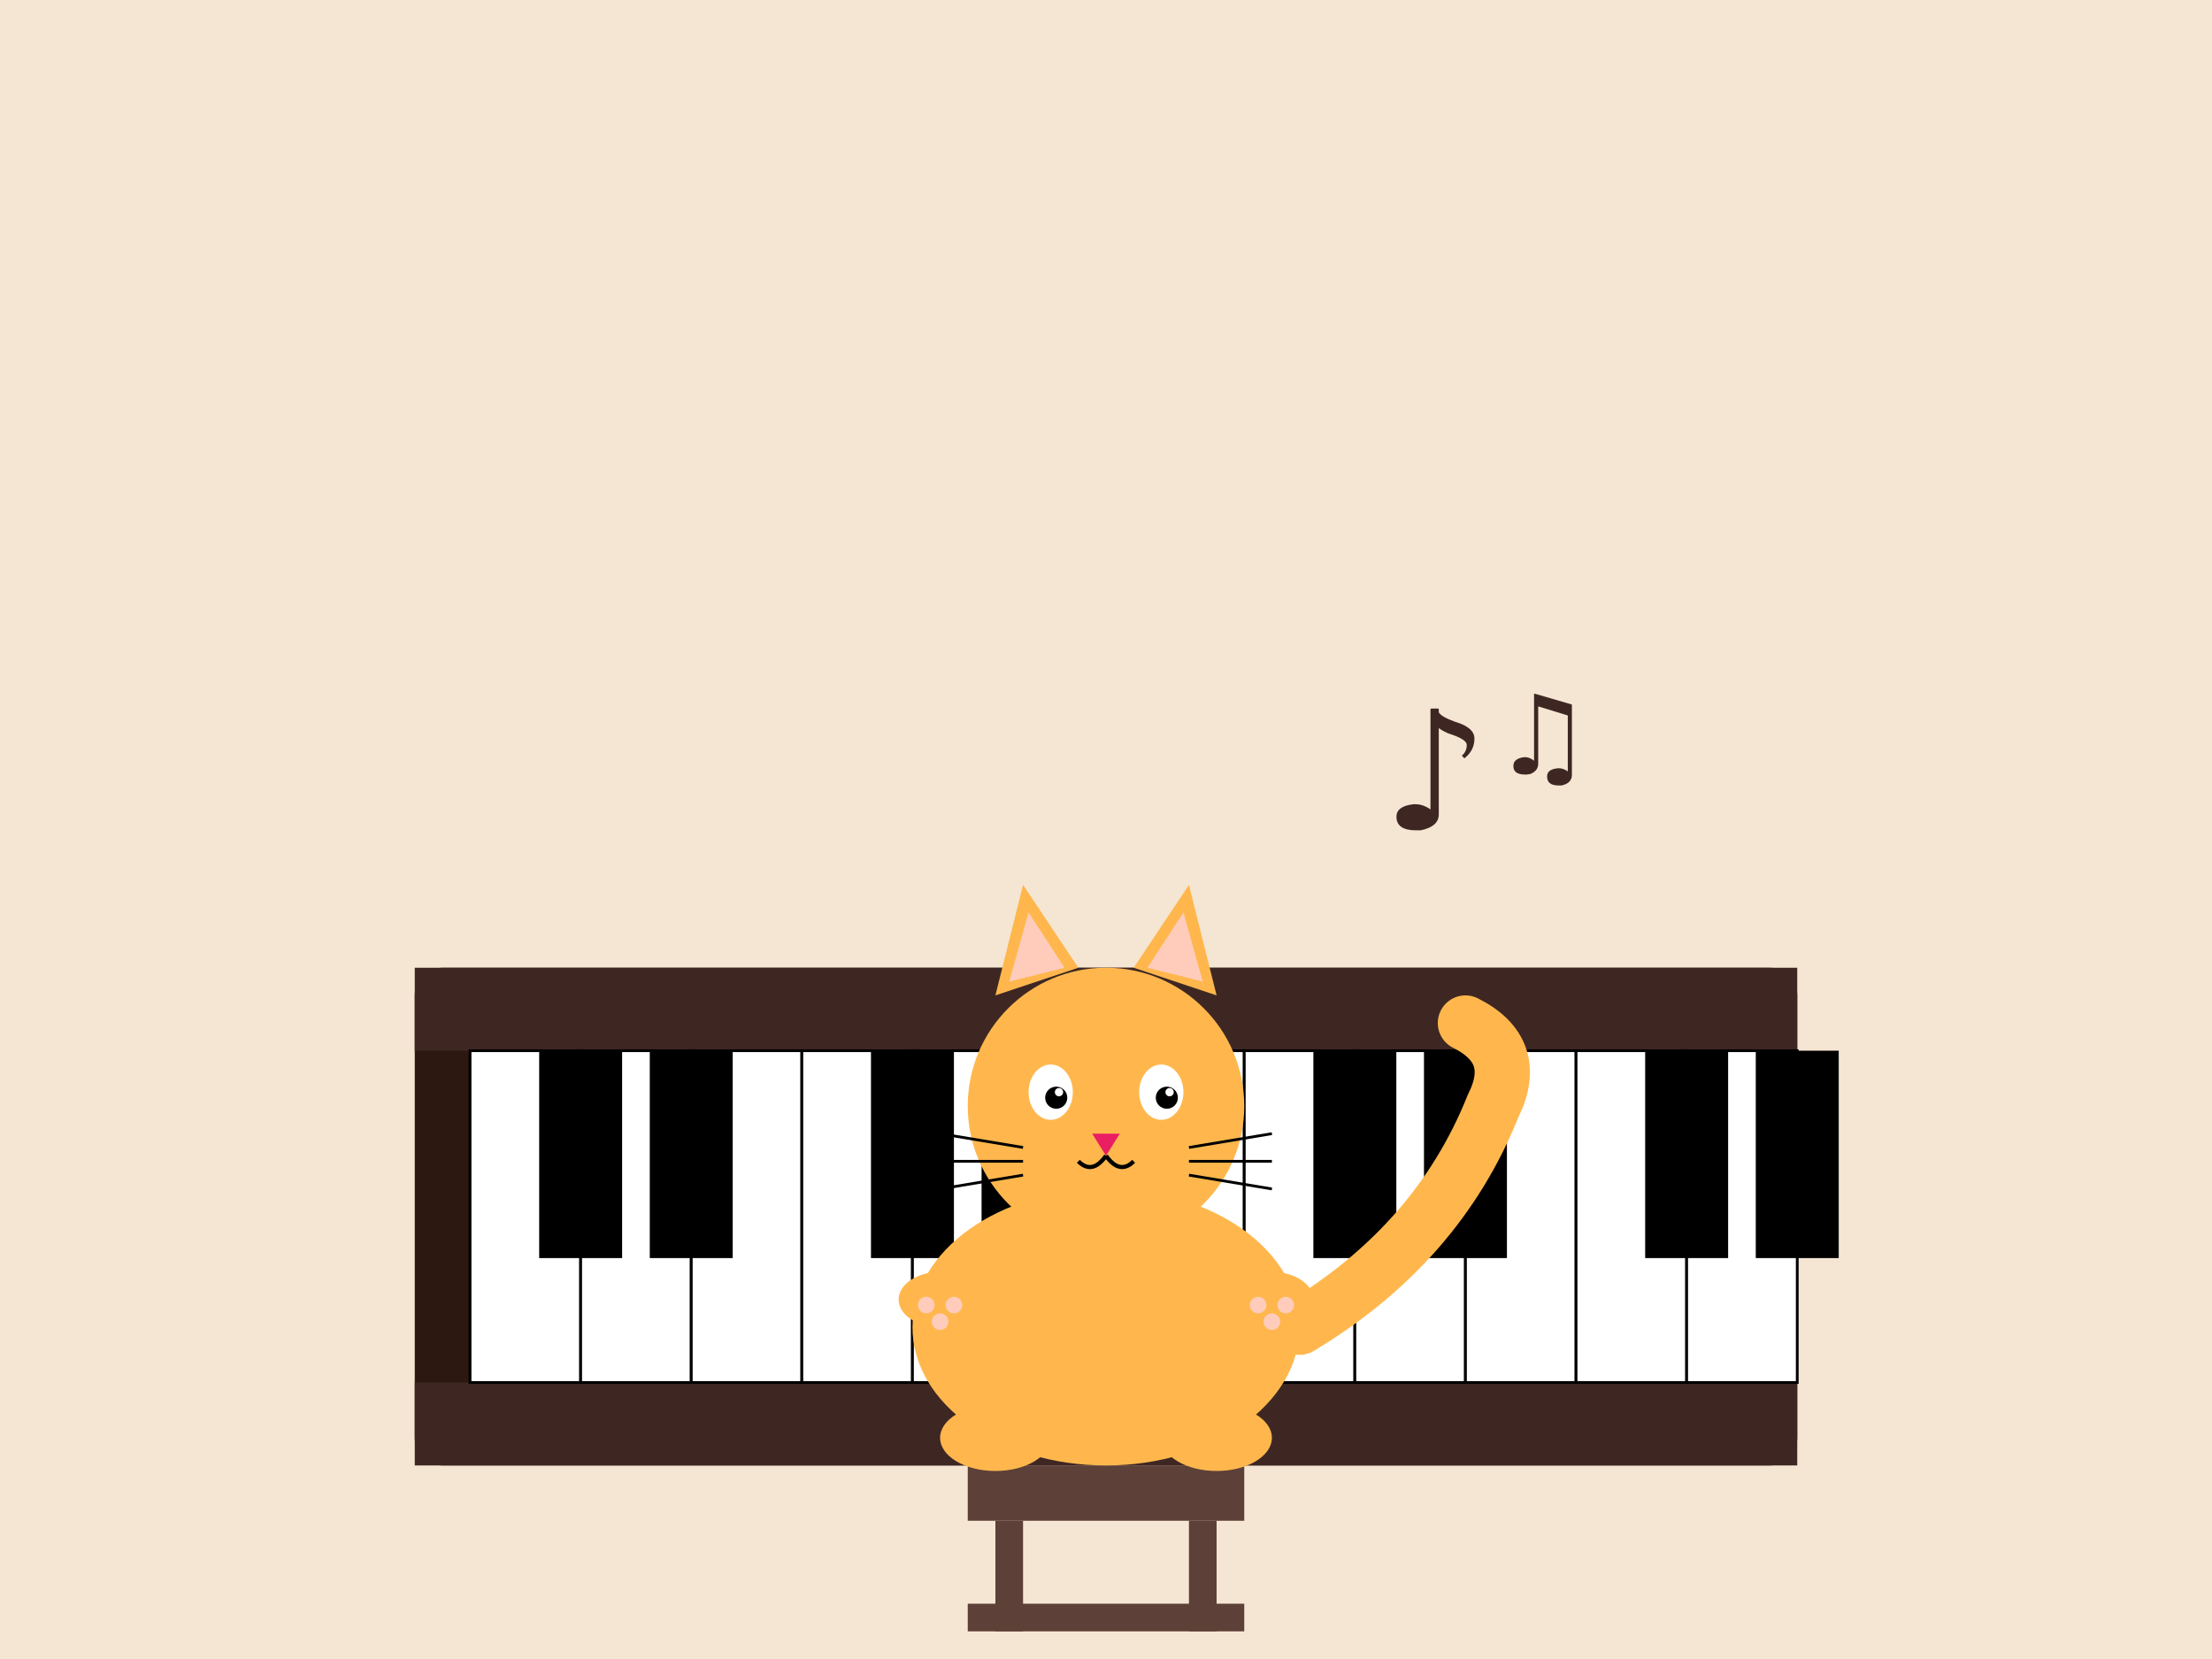
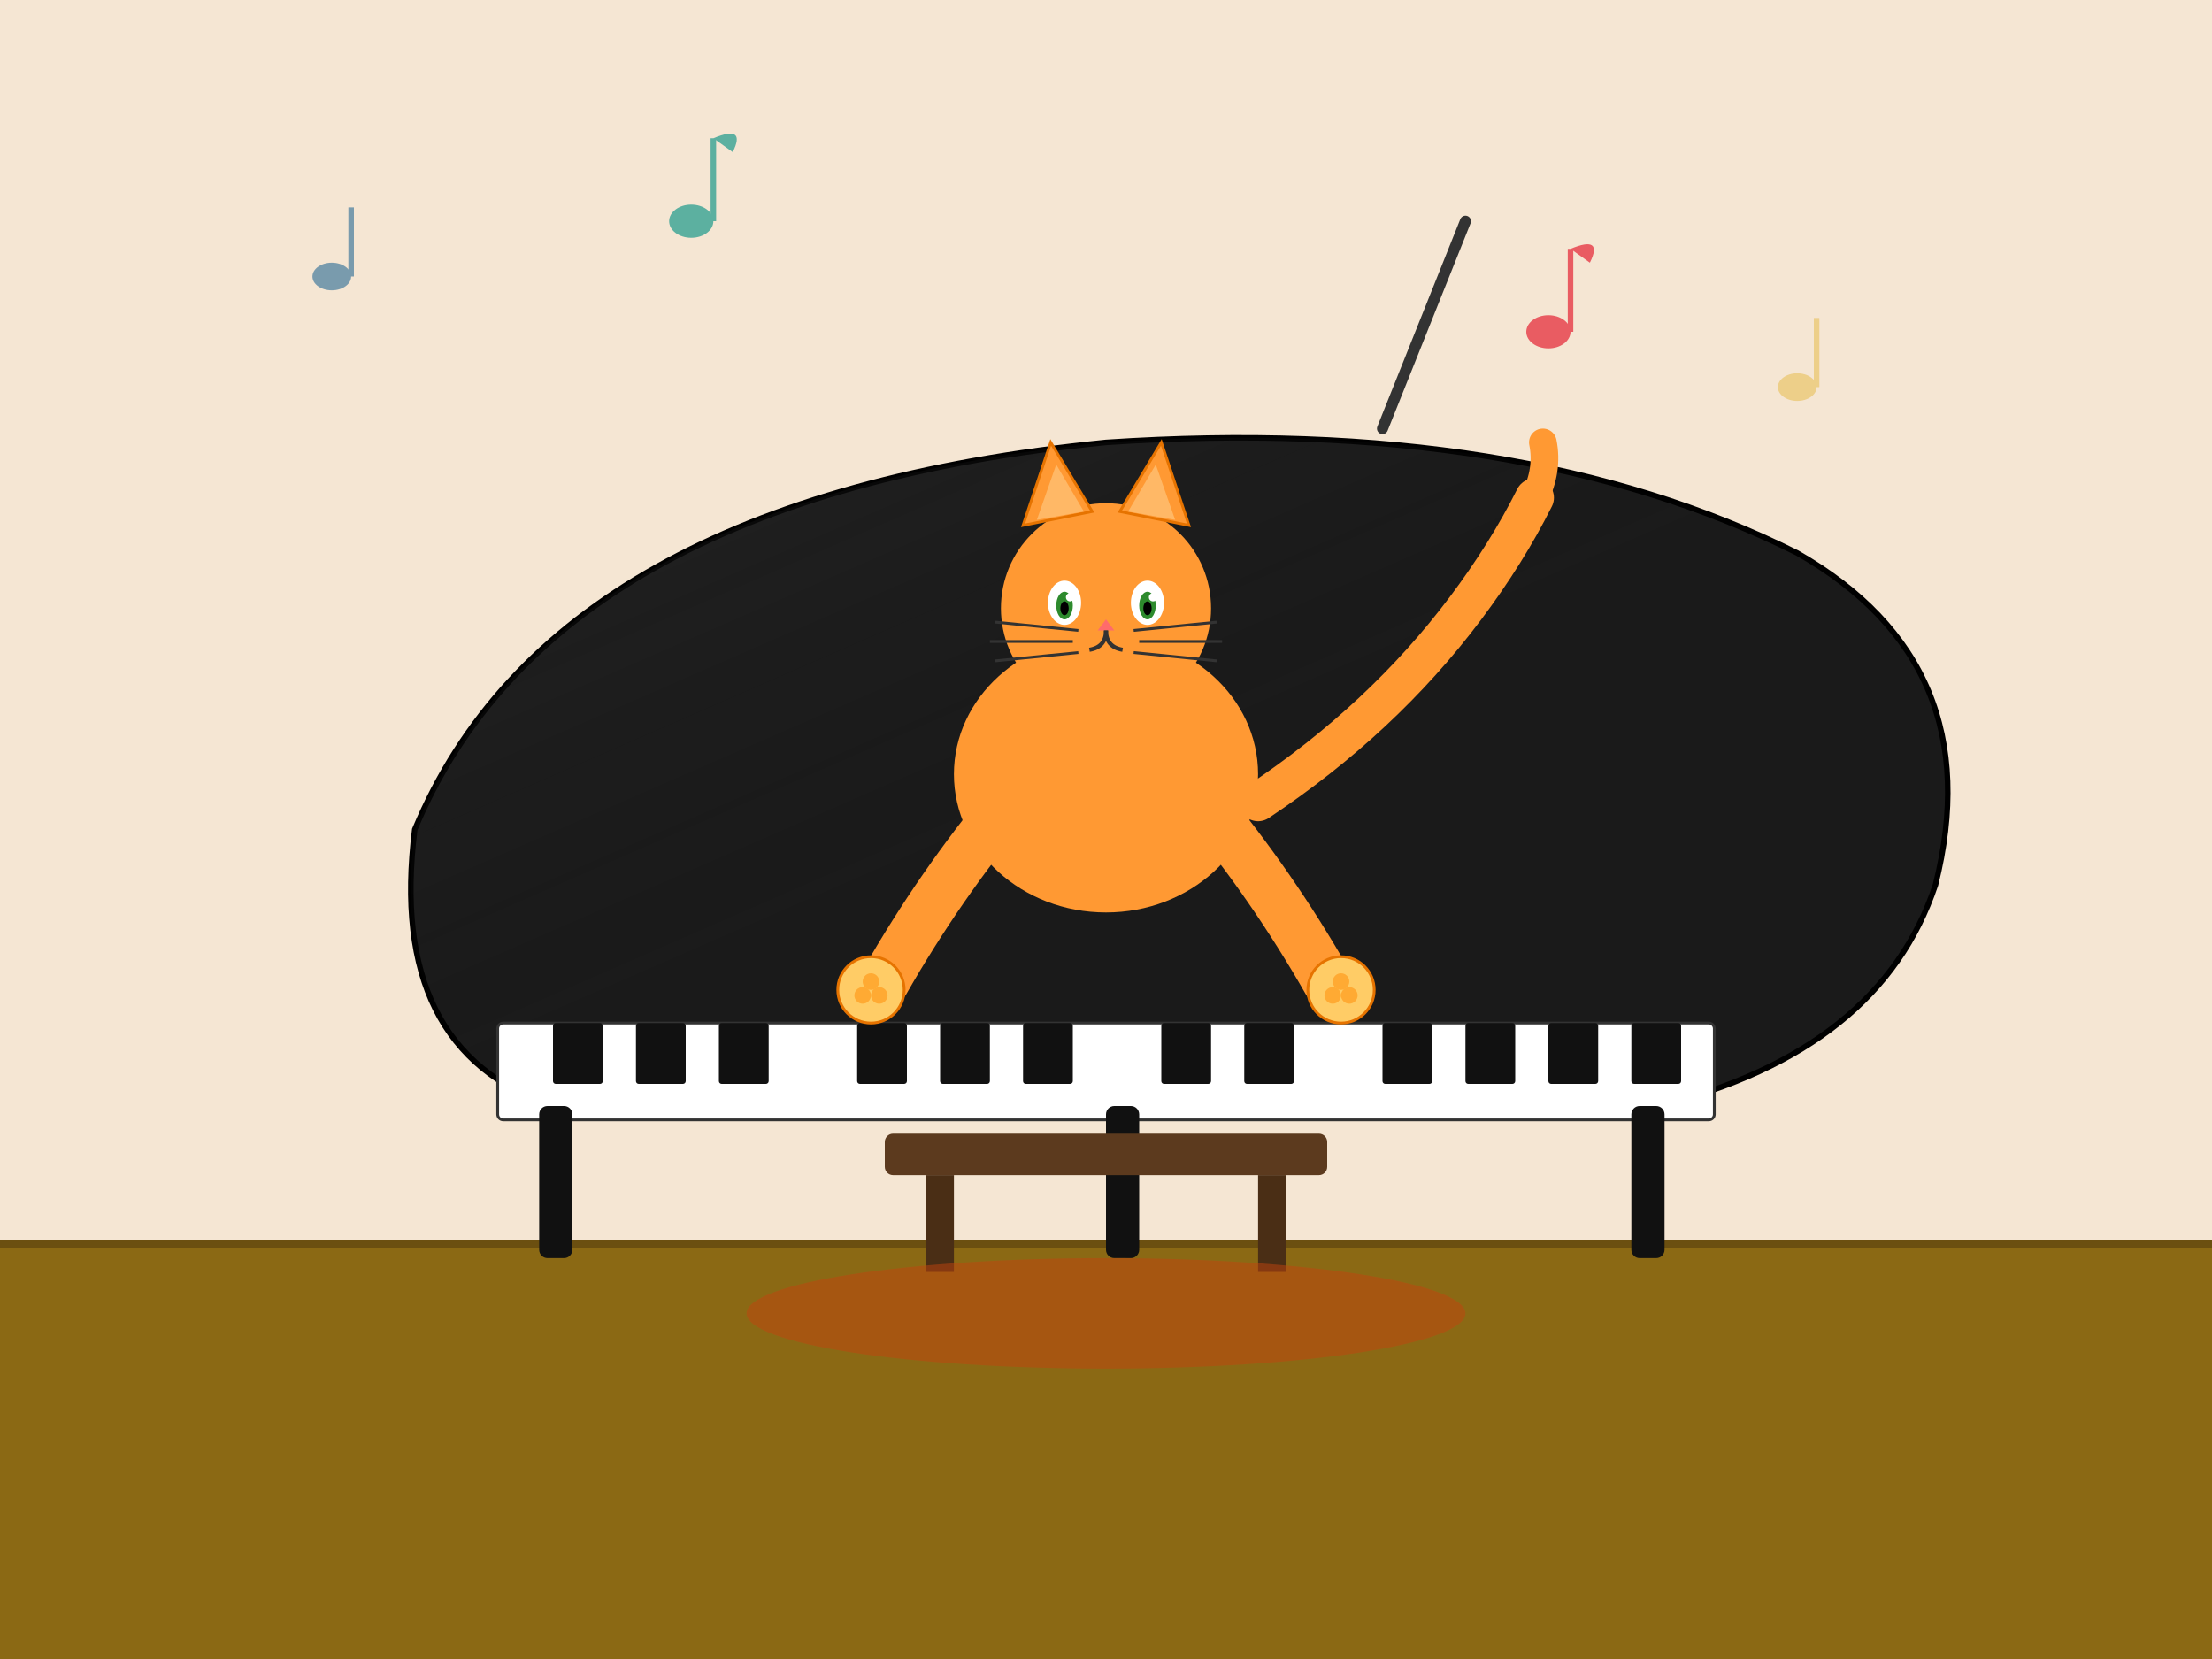
<svg xmlns="http://www.w3.org/2000/svg" viewBox="0 0 800 600" width="800" height="600">
  <rect width="800" height="600" fill="#f5e6d3" />
-   <rect x="150" y="350" width="500" height="180" rx="10" fill="#2c1810" />
-   <rect x="150" y="350" width="500" height="30" fill="#3e2723" />
-   <rect x="150" y="500" width="500" height="30" fill="#3e2723" />
-   <g id="keys">
-     <rect x="170" y="380" width="40" height="120" fill="#fff" stroke="#000" stroke-width="1" />
-     <rect x="210" y="380" width="40" height="120" fill="#fff" stroke="#000" stroke-width="1" />
-     <rect x="250" y="380" width="40" height="120" fill="#fff" stroke="#000" stroke-width="1" />
-     <rect x="290" y="380" width="40" height="120" fill="#fff" stroke="#000" stroke-width="1" />
-     <rect x="330" y="380" width="40" height="120" fill="#fff" stroke="#000" stroke-width="1" />
-     <rect x="370" y="380" width="40" height="120" fill="#fff" stroke="#000" stroke-width="1" />
-     <rect x="410" y="380" width="40" height="120" fill="#fff" stroke="#000" stroke-width="1" />
-     <rect x="450" y="380" width="40" height="120" fill="#fff" stroke="#000" stroke-width="1" />
-     <rect x="490" y="380" width="40" height="120" fill="#fff" stroke="#000" stroke-width="1" />
-     <rect x="530" y="380" width="40" height="120" fill="#fff" stroke="#000" stroke-width="1" />
-     <rect x="570" y="380" width="40" height="120" fill="#fff" stroke="#000" stroke-width="1" />
-     <rect x="610" y="380" width="40" height="120" fill="#fff" stroke="#000" stroke-width="1" />
-     <rect x="195" y="380" width="30" height="75" fill="#000" />
-     <rect x="235" y="380" width="30" height="75" fill="#000" />
-     <rect x="315" y="380" width="30" height="75" fill="#000" />
-     <rect x="355" y="380" width="30" height="75" fill="#000" />
-     <rect x="395" y="380" width="30" height="75" fill="#000" />
-     <rect x="475" y="380" width="30" height="75" fill="#000" />
-     <rect x="515" y="380" width="30" height="75" fill="#000" />
-     <rect x="595" y="380" width="30" height="75" fill="#000" />
-     <rect x="635" y="380" width="30" height="75" fill="#000" />
+   <rect x="0" y="450" width="800" height="150" fill="#8b6914" />
+   <line x1="0" y1="450" x2="800" y2="450" stroke="#6b4f10" stroke-width="3" />
+   <path d="M150,300 Q200,180 400,160 Q550,150 650,200 Q720,240 700,320 Q680,380 600,400 L200,400 Q140,380 150,300 Z" fill="#1a1a1a" stroke="#000" stroke-width="2" />
+   <path d="M150,300 Q200,180 400,160 Q550,150 650,200 Q720,240 700,320 Q680,380 600,400 L200,400 Q140,380 150,300 Z" fill="url(#pianoGlare)" opacity="0.3" />
+   <defs>
+     <linearGradient id="pianoGlare" x1="0%" y1="0%" x2="100%" y2="100%">
+       <stop offset="0%" style="stop-color:#444;stop-opacity:0.8" />
+       <stop offset="50%" style="stop-color:#222;stop-opacity:0" />
+       <stop offset="100%" style="stop-color:#000;stop-opacity:0" />
+     </linearGradient>
+   </defs>
+   <rect x="180" y="370" width="440" height="35" fill="#fff" stroke="#333" stroke-width="1" rx="2" />
+   <rect x="200" y="370" width="18" height="22" fill="#111" rx="1" />
+   <rect x="230" y="370" width="18" height="22" fill="#111" rx="1" />
+   <rect x="260" y="370" width="18" height="22" fill="#111" rx="1" />
+   <rect x="310" y="370" width="18" height="22" fill="#111" rx="1" />
+   <rect x="340" y="370" width="18" height="22" fill="#111" rx="1" />
+   <rect x="370" y="370" width="18" height="22" fill="#111" rx="1" />
+   <rect x="420" y="370" width="18" height="22" fill="#111" rx="1" />
+   <rect x="450" y="370" width="18" height="22" fill="#111" rx="1" />
+   <rect x="500" y="370" width="18" height="22" fill="#111" rx="1" />
+   <rect x="530" y="370" width="18" height="22" fill="#111" rx="1" />
+   <rect x="560" y="370" width="18" height="22" fill="#111" rx="1" />
+   <rect x="590" y="370" width="18" height="22" fill="#111" rx="1" />
+   <rect x="195" y="400" width="12" height="55" fill="#111" rx="3" />
+   <rect x="590" y="400" width="12" height="55" fill="#111" rx="3" />
+   <rect x="400" y="400" width="12" height="55" fill="#111" rx="3" />
+   <line x1="500" y1="155" x2="530" y2="80" stroke="#333" stroke-width="4" stroke-linecap="round" />
+   <ellipse cx="400" cy="280" rx="55" ry="50" fill="#ff9933" />
+   <circle cx="400" cy="220" r="38" fill="#ff9933" />
+   <polygon points="370,190 380,160 395,185" fill="#ff9933" stroke="#e67300" stroke-width="1" />
+   <polygon points="405,185 420,160 430,190" fill="#ff9933" stroke="#e67300" stroke-width="1" />
+   <polygon points="375,188 382,168 392,185" fill="#ffb866" />
+   <polygon points="408,185 418,168 425,188" fill="#ffb866" />
+   <ellipse cx="385" cy="218" rx="6" ry="8" fill="#fff" />
+   <ellipse cx="415" cy="218" rx="6" ry="8" fill="#fff" />
+   <ellipse cx="385" cy="219" rx="3" ry="5" fill="#2d8a2d" />
+   <ellipse cx="415" cy="219" rx="3" ry="5" fill="#2d8a2d" />
+   <ellipse cx="385" cy="220" rx="1.5" ry="2.5" fill="#000" />
+   <ellipse cx="415" cy="220" rx="1.5" ry="2.5" fill="#000" />
+   <circle cx="387" cy="216" r="1.5" fill="#fff" />
+   <circle cx="417" cy="216" r="1.5" fill="#fff" />
+   <polygon points="397,228 403,228 400,224" fill="#ff6b6b" />
+   <path d="M400,228 Q400,234 394,235" fill="none" stroke="#333" stroke-width="1.5" />
+   <path d="M400,228 Q400,234 406,235" fill="none" stroke="#333" stroke-width="1.5" />
+   <line x1="360" y1="225" x2="390" y2="228" stroke="#333" stroke-width="1" />
+   <line x1="358" y1="232" x2="388" y2="232" stroke="#333" stroke-width="1" />
+   <line x1="360" y1="239" x2="390" y2="236" stroke="#333" stroke-width="1" />
+   <line x1="410" y1="228" x2="440" y2="225" stroke="#333" stroke-width="1" />
+   <line x1="412" y1="232" x2="442" y2="232" stroke="#333" stroke-width="1" />
+   <line x1="410" y1="236" x2="440" y2="239" stroke="#333" stroke-width="1" />
+   <path d="M365,290 Q340,320 320,355" fill="none" stroke="#ff9933" stroke-width="18" stroke-linecap="round" />
+   <path d="M435,290 Q460,320 480,355" fill="none" stroke="#ff9933" stroke-width="18" stroke-linecap="round" />
+   <circle cx="315" cy="358" r="12" fill="#ffcc66" stroke="#e67300" stroke-width="1" />
+   <circle cx="485" cy="358" r="12" fill="#ffcc66" stroke="#e67300" stroke-width="1" />
+   <circle cx="312" cy="360" r="3" fill="#ffaa33" />
+   <circle cx="318" cy="360" r="3" fill="#ffaa33" />
+   <circle cx="315" cy="355" r="3" fill="#ffaa33" />
+   <circle cx="482" cy="360" r="3" fill="#ffaa33" />
+   <circle cx="488" cy="360" r="3" fill="#ffaa33" />
+   <circle cx="485" cy="355" r="3" fill="#ffaa33" />
+   <path d="M455,290 Q500,260 530,220 Q545,200 555,180" fill="none" stroke="#ff9933" stroke-width="14" stroke-linecap="round" />
+   <path d="M555,180 Q560,170 558,160" fill="none" stroke="#ff9933" stroke-width="10" stroke-linecap="round" />
+   <rect x="320" y="410" width="160" height="15" fill="#5c3a1e" rx="3" />
+   <rect x="335" y="425" width="10" height="35" fill="#4a2e15" />
+   <rect x="455" y="425" width="10" height="35" fill="#4a2e15" />
+   <g fill="#e63946" opacity="0.8">
+     <ellipse cx="560" cy="120" rx="8" ry="6" />
+     <line x1="568" y1="120" x2="568" y2="90" stroke="#e63946" stroke-width="2" />
+     <path d="M568,90 Q580,85 575,95" fill="#e63946" />
  </g>
-   <rect x="350" y="530" width="100" height="20" fill="#5d4037" />
-   <rect x="360" y="550" width="10" height="40" fill="#5d4037" />
-   <rect x="430" y="550" width="10" height="40" fill="#5d4037" />
-   <rect x="350" y="580" width="100" height="10" fill="#5d4037" />
-   <ellipse cx="400" cy="480" rx="70" ry="50" fill="#ffb74d" />
-   <path d="M 470 480 Q 520 450 540 400 Q 550 380 530 370" stroke="#ffb74d" stroke-width="20" fill="none" stroke-linecap="round" />
-   <circle cx="400" cy="400" r="50" fill="#ffb74d" />
-   <polygon points="360,360 370,320 390,350" fill="#ffb74d" />
-   <polygon points="440,360 430,320 410,350" fill="#ffb74d" />
-   <polygon points="365,355 372,330 385,350" fill="#ffccbc" />
-   <polygon points="435,355 428,330 415,350" fill="#ffccbc" />
-   <ellipse cx="380" cy="395" rx="8" ry="10" fill="#fff" />
-   <ellipse cx="420" cy="395" rx="8" ry="10" fill="#fff" />
-   <circle cx="382" cy="397" r="4" fill="#000" />
-   <circle cx="422" cy="397" r="4" fill="#000" />
-   <circle cx="383" cy="395" r="1.5" fill="#fff" />
-   <circle cx="423" cy="395" r="1.5" fill="#fff" />
-   <polygon points="395,410 405,410 400,418" fill="#e91e63" />
-   <path d="M 400 418 Q 395 425 390 420" stroke="#000" stroke-width="1.5" fill="none" />
-   <path d="M 400 418 Q 405 425 410 420" stroke="#000" stroke-width="1.5" fill="none" />
-   <line x1="370" y1="415" x2="340" y2="410" stroke="#000" stroke-width="1" />
-   <line x1="370" y1="420" x2="340" y2="420" stroke="#000" stroke-width="1" />
-   <line x1="370" y1="425" x2="340" y2="430" stroke="#000" stroke-width="1" />
-   <line x1="430" y1="415" x2="460" y2="410" stroke="#000" stroke-width="1" />
-   <line x1="430" y1="420" x2="460" y2="420" stroke="#000" stroke-width="1" />
-   <line x1="430" y1="425" x2="460" y2="430" stroke="#000" stroke-width="1" />
-   <ellipse cx="340" cy="470" rx="15" ry="10" fill="#ffb74d" />
-   <ellipse cx="460" cy="470" rx="15" ry="10" fill="#ffb74d" />
-   <circle cx="335" cy="472" r="3" fill="#ffccbc" />
-   <circle cx="345" cy="472" r="3" fill="#ffccbc" />
-   <circle cx="340" cy="478" r="3" fill="#ffccbc" />
-   <circle cx="455" cy="472" r="3" fill="#ffccbc" />
-   <circle cx="465" cy="472" r="3" fill="#ffccbc" />
-   <circle cx="460" cy="478" r="3" fill="#ffccbc" />
-   <ellipse cx="360" cy="520" rx="20" ry="12" fill="#ffb74d" />
-   <ellipse cx="440" cy="520" rx="20" ry="12" fill="#ffb74d" />
-   <text x="500" y="300" font-family="serif" font-size="60" fill="#3e2723">♪</text>
-   <text x="540" y="280" font-family="serif" font-size="40" fill="#3e2723">♫</text>
+   <g fill="#457b9d" opacity="0.7">
+     <ellipse cx="120" cy="100" rx="7" ry="5" />
+     <line x1="127" y1="100" x2="127" y2="75" stroke="#457b9d" stroke-width="2" />
+   </g>
+   <g fill="#2a9d8f" opacity="0.75">
+     <ellipse cx="250" cy="80" rx="8" ry="6" />
+     <line x1="258" y1="80" x2="258" y2="50" stroke="#2a9d8f" stroke-width="2" />
+     <path d="M258,50 Q270,45 265,55" fill="#2a9d8f" />
+   </g>
+   <g fill="#e9c46a" opacity="0.7">
+     <ellipse cx="650" cy="140" rx="7" ry="5" />
+     <line x1="657" y1="140" x2="657" y2="115" stroke="#e9c46a" stroke-width="2" />
+   </g>
+   <ellipse cx="400" cy="475" rx="130" ry="20" fill="#c1440e" opacity="0.5" />
</svg>
